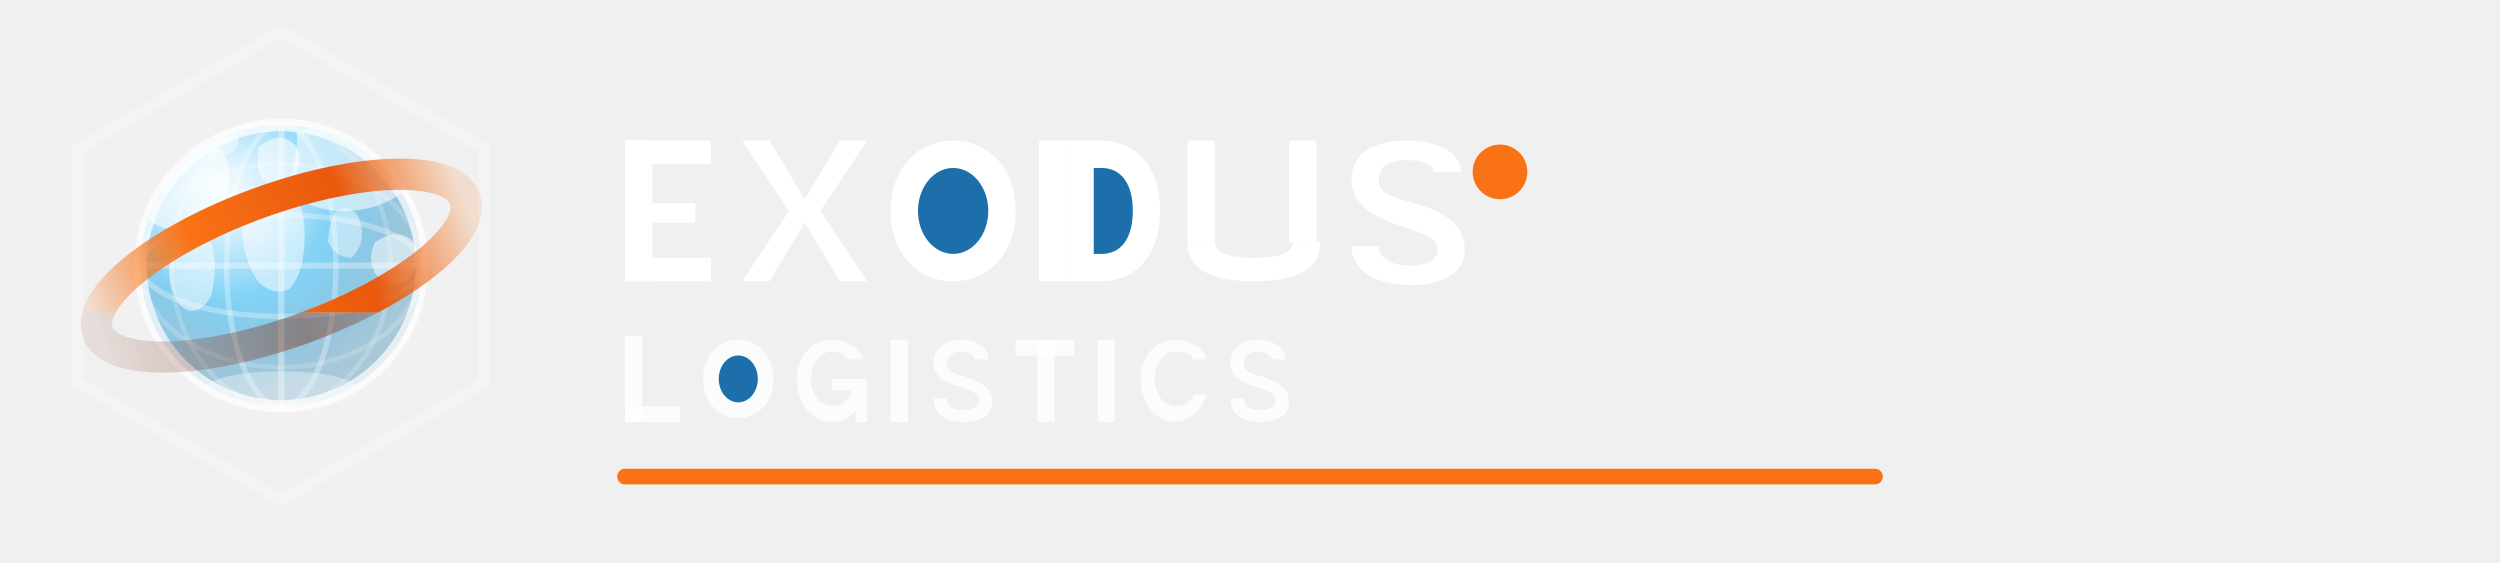
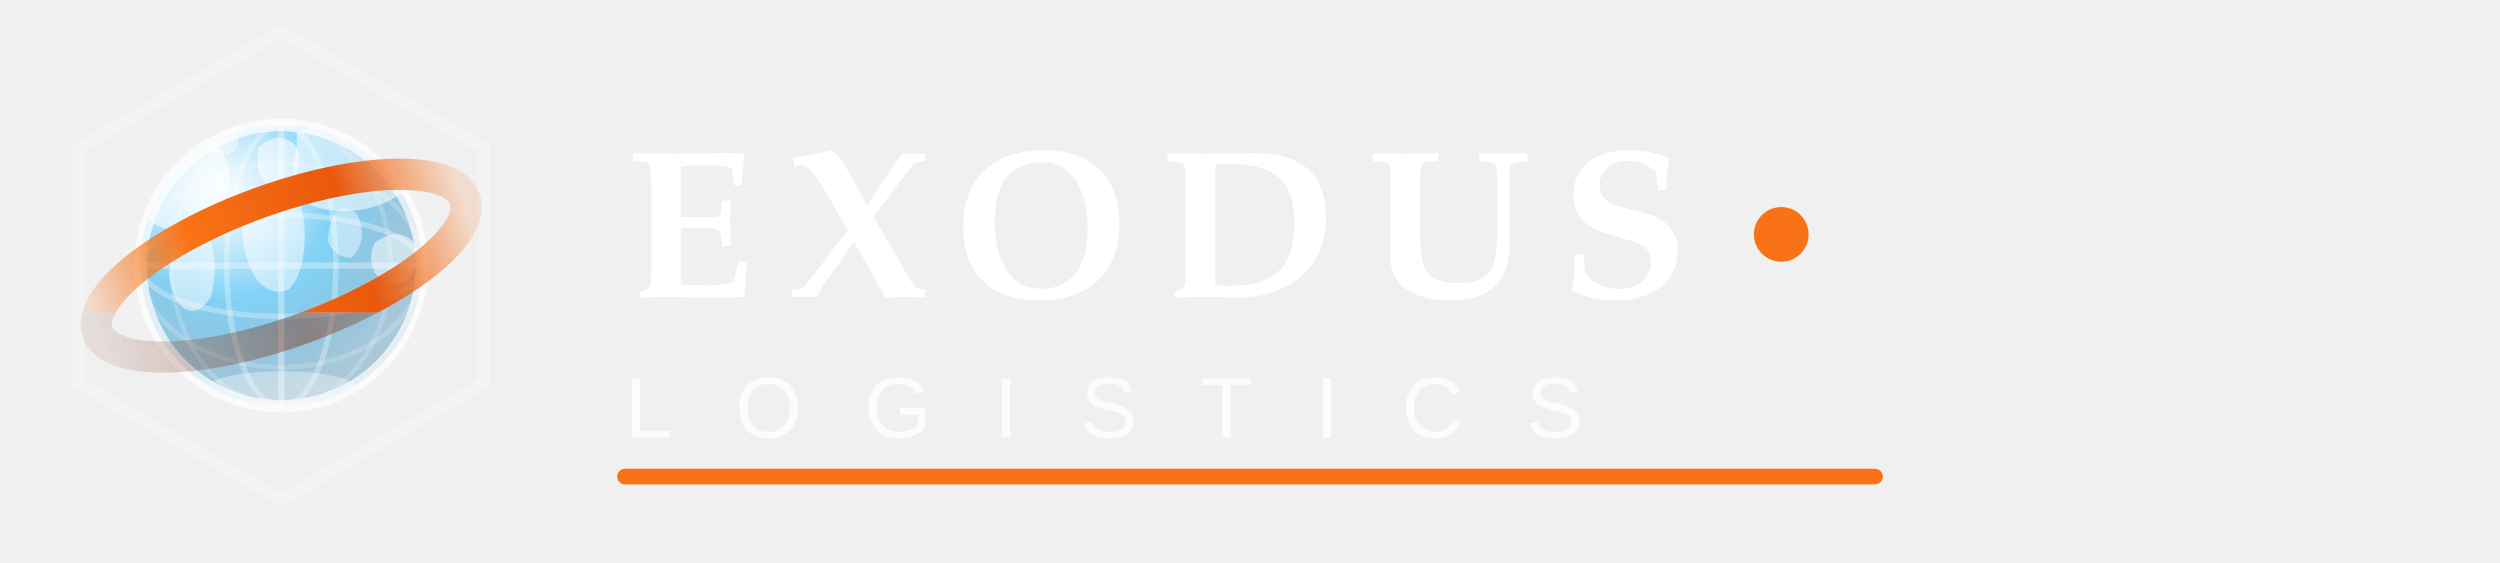
- <svg xmlns="http://www.w3.org/2000/svg" viewBox="0 0 320 72" width="320" height="72" fill="none">
+ <svg xmlns="http://www.w3.org/2000/svg" viewBox="0 0 320 72" width="640" height="144" fill="none">
  <defs>
    <radialGradient id="gOcean" cx="35%" cy="28%" r="70%">
      <stop offset="0%" stop-color="#bae6fd" stop-opacity="0.95" />
      <stop offset="50%" stop-color="#38bdf8" stop-opacity="0.6" />
      <stop offset="100%" stop-color="#0369a1" stop-opacity="0.3" />
    </radialGradient>
    <radialGradient id="gShine" cx="28%" cy="22%" r="40%">
      <stop offset="0%" stop-color="#ffffff" stop-opacity="0.9" />
      <stop offset="100%" stop-color="#ffffff" stop-opacity="0" />
    </radialGradient>
    <linearGradient id="gRingF" x1="0%" y1="0%" x2="100%" y2="0%">
      <stop offset="0%" stop-color="#f97316" stop-opacity="0.15" />
      <stop offset="30%" stop-color="#f97316" stop-opacity="1" />
      <stop offset="70%" stop-color="#ea580c" stop-opacity="1" />
      <stop offset="100%" stop-color="#f97316" stop-opacity="0.15" />
    </linearGradient>
    <linearGradient id="gRingB" x1="0%" y1="0%" x2="100%" y2="0%">
      <stop offset="0%" stop-color="#7c2d12" stop-opacity="0.1" />
      <stop offset="50%" stop-color="#7c2d12" stop-opacity="0.45" />
      <stop offset="100%" stop-color="#7c2d12" stop-opacity="0.1" />
    </linearGradient>
    <clipPath id="gC">
      <circle cx="36" cy="34" r="18" />
    </clipPath>
    <clipPath id="gRB">
      <rect x="0" y="40" width="72" height="20" />
    </clipPath>
    <clipPath id="gRF">
      <rect x="0" y="0" width="72" height="40" />
    </clipPath>
  </defs>
+   <rect width="320" height="72" fill="transparent" />
  <polygon points="36,4 62,19 62,49 36,64 10,49 10,19" fill="none" stroke="rgba(255,255,255,0.25)" stroke-width="1.5" />
  <polygon points="36,11 56,22.5 56,45.5 36,57 16,45.5 16,22.5" fill="rgba(255,255,255,0.08)" />
  <circle cx="36" cy="34" r="18" fill="url(#gOcean)" stroke="rgba(255,255,255,0.7)" stroke-width="1.6" />
  <g clip-path="url(#gC)">
-     <path d="M18 22 Q20 18 24 17 Q27 16 28 19 Q30 21 29 25 Q27 28 24 29 Q21 30 19 28 Q17 26 18 22Z" fill="rgba(255,255,255,0.55)" />
+     <path d="M18 22 Q20 18 24 17 Q27 16 28 19 Q30 21 29 25 Q27 28 24 29 Q21 30 19 28 Q17 26 18 22 Z" fill="rgba(255,255,255,0.55)" />
    <ellipse cx="28" cy="18" rx="2.5" ry="2" fill="rgba(255,255,255,0.4)" />
-     <path d="M23 31 Q25 29 27 31 Q28 34 27 38 Q25 41 23 39 Q21 36 22 33Z" fill="rgba(255,255,255,0.5)" />
-     <path d="M33 19 Q35 17 37 18 Q39 19 38 22 Q37 24 35 24 Q33 23 33 21Z" fill="rgba(255,255,255,0.55)" />
-     <path d="M33 25 Q35 23 37 24 Q39 26 39 30 Q39 35 37 37 Q35 38 33 36 Q31 33 31 29 Q31 26 33 25Z" fill="rgba(255,255,255,0.5)" />
-     <path d="M38 17 Q42 15 47 16 Q51 17 52 20 Q53 23 51 25 Q48 27 44 27 Q40 27 38 25 Q37 22 38 19Z" fill="rgba(255,255,255,0.55)" />
-     <path d="M43 27 Q45 26 46 28 Q47 31 45 33 Q43 33 42 31 Q42 29 43 27Z" fill="rgba(255,255,255,0.45)" />
-     <path d="M48 31 Q51 29 53 31 Q54 34 52 36 Q50 37 48 35 Q47 33 48 31Z" fill="rgba(255,255,255,0.5)" />
+     <path d="M23 31 Q25 29 27 31 Q28 34 27 38 Q25 41 23 39 Q21 36 22 33 Z" fill="rgba(255,255,255,0.5)" />
+     <path d="M33 19 Q35 17 37 18 Q39 19 38 22 Q37 24 35 24 Q33 23 33 21 Z" fill="rgba(255,255,255,0.55)" />
+     <path d="M33 25 Q35 23 37 24 Q39 26 39 30 Q39 35 37 37 Q35 38 33 36 Q31 33 31 29 Q31 26 33 25 Z" fill="rgba(255,255,255,0.5)" />
+     <path d="M38 17 Q42 15 47 16 Q51 17 52 20 Q53 23 51 25 Q48 27 44 27 Q40 27 38 25 Q37 22 38 19 Z" fill="rgba(255,255,255,0.55)" />
+     <path d="M43 27 Q45 26 46 28 Q47 31 45 33 Q43 33 42 31 Q42 29 43 27 Z" fill="rgba(255,255,255,0.45)" />
+     <path d="M48 31 Q51 29 53 31 Q54 34 52 36 Q50 37 48 35 Q47 33 48 31 Z" fill="rgba(255,255,255,0.5)" />
    <ellipse cx="36" cy="50" rx="10" ry="2.5" fill="rgba(255,255,255,0.35)" />
  </g>
  <ellipse cx="36" cy="34" rx="18" ry="6.5" fill="none" stroke="rgba(255,255,255,0.3)" stroke-width="0.7" />
  <ellipse cx="36" cy="34" rx="18" ry="13" fill="none" stroke="rgba(255,255,255,0.18)" stroke-width="0.6" />
  <ellipse cx="36" cy="34" rx="7" ry="18" fill="none" stroke="rgba(255,255,255,0.3)" stroke-width="0.7" />
  <ellipse cx="36" cy="34" rx="14" ry="18" fill="none" stroke="rgba(255,255,255,0.18)" stroke-width="0.6" />
  <line x1="18" y1="34" x2="54" y2="34" stroke="rgba(255,255,255,0.35)" stroke-width="0.8" />
  <line x1="36" y1="16" x2="36" y2="52" stroke="rgba(255,255,255,0.35)" stroke-width="0.8" />
  <g clip-path="url(#gRB)">
    <ellipse cx="36" cy="34" rx="25" ry="8.5" fill="none" stroke="url(#gRingB)" stroke-width="4" transform="rotate(-20,36,34)" />
  </g>
  <circle cx="36" cy="34" r="18" fill="url(#gShine)" />
  <g clip-path="url(#gRF)">
    <ellipse cx="36" cy="34" rx="25" ry="8.5" fill="none" stroke="url(#gRingF)" stroke-width="4" transform="rotate(-20,36,34)" />
  </g>
-   <rect x="80" y="18" width="3.5" height="18" fill="white" />
-   <rect x="80" y="18" width="11" height="3" fill="white" />
-   <rect x="80" y="26" width="9" height="2.5" fill="white" />
-   <rect x="80" y="33" width="11" height="3" fill="white" />
-   <polygon points="95,18 98.5,18 103,25.5 107.5,18 111,18 105,27 111,36 107.5,36 103,28.5 98.5,36 95,36 101,27" fill="white" />
-   <path d="M114 27 C114 21.5 117.5 18 122 18 C126.5 18 130 21.5 130 27 C130 32.5 126.5 36 122 36 C117.5 36 114 32.5 114 27Z" fill="white" />
-   <path d="M117.5 27 C117.5 23.5 119.5 21.5 122 21.5 C124.5 21.5 126.5 23.5 126.5 27 C126.5 30.5 124.5 32.5 122 32.5 C119.5 32.5 117.5 30.5 117.5 27Z" fill="rgba(255,255,255,0)" />
-   <ellipse cx="122" cy="27" rx="4.5" ry="5.5" fill="#1d6fab" />
-   <rect x="133" y="18" width="3.5" height="18" fill="white" />
-   <path d="M136.5 18 L141 18 C145.5 18 148.5 21.5 148.5 27 C148.5 32.5 145.5 36 141 36 L136.5 36Z" fill="white" />
-   <path d="M140 21.5 L141 21.5 C143.5 21.5 145 23.5 145 27 C145 30.5 143.5 32.5 141 32.5 L140 32.5Z" fill="#1d6fab" />
-   <rect x="152" y="18" width="3.5" height="13" fill="white" />
-   <rect x="165" y="18" width="3.5" height="13" fill="white" />
-   <path d="M152 31 Q152 36 160.5 36 Q169 36 169 31 L165.5 31 Q165.5 33 160.5 33 Q155.5 33 155.5 31Z" fill="white" />
-   <path d="M173 23 C173 19.5 176 18 180 18 C184 18 187 19.5 187 22 L183.5 22 C183.5 21 182 20.5 180 20.5 C178 20.5 176.5 21.2 176.5 23 C176.5 24.8 178 25.2 181 26 C184.5 27 187.5 28.5 187.5 32 C187.5 35 184.5 36.5 180.5 36.5 C176.5 36.5 173 34.8 173 31.5 L176.5 31.5 C176.5 33 178 34 180.5 34 C183 34 184 33 184 32 C184 30.5 182.5 30 179.5 29 C176.5 28 173 26.5 173 23Z" fill="white" />
-   <circle cx="192" cy="22" r="3.5" fill="#f97316" />
-   <g fill="rgba(255,255,255,0.82)" transform="translate(80,43)">
-     <rect x="0" y="0" width="2.2" height="11" />
-     <rect x="0" y="9" width="7" height="2" />
-     <path d="M10 5.5 C10 2.5 12 0.5 14.5 0.5 C17 0.5 19 2.5 19 5.5 C19 8.5 17 10.5 14.5 10.5 C12 10.5 10 8.5 10 5.5Z" />
-     <ellipse cx="14.5" cy="5.5" rx="2.5" ry="3" fill="#1d6fab" />
-     <path d="M22 5.5 C22 2.5 24 0.5 26.5 0.5 C28.5 0.5 30 1.5 30.5 3 L28.5 3 C28.2 2.3 27.4 2 26.5 2 C25 2 23.8 3.5 23.8 5.5 C23.8 7.5 25 9 26.5 9 C27.8 9 28.8 8.2 29 7 L26.5 7 L26.5 5.5 L31 5.5 L31 11 L29.5 11 L29.5 9.5 C28.8 10.5 27.8 11 26.5 11 C24 11 22 8.8 22 5.5Z" />
-     <rect x="34" y="0.5" width="2.2" height="10.5" />
-     <path d="M39.5 3.5 C39.5 1.5 41 0.5 43 0.5 C45 0.5 46.5 1.5 46.5 3 L44.8 3 C44.8 2.5 44 2 43 2 C42 2 41.2 2.5 41.2 3.5 C41.2 4.5 42 4.8 43.5 5.2 C45.3 5.8 47 6.5 47 8.5 C47 10.2 45.5 11 43.2 11 C41 11 39.5 10 39.5 8 L41.2 8 C41.2 9 42 9.5 43.2 9.5 C44.5 9.5 45.3 9 45.3 8.3 C45.3 7.3 44.3 7 42.8 6.5 C41 6 39.5 5.2 39.5 3.5Z" />
-     <rect x="50" y="0.5" width="7.5" height="2" />
-     <rect x="52.8" y="0.5" width="2.2" height="10.5" />
-     <rect x="60.5" y="0.5" width="2.2" height="10.5" />
-     <path d="M66 5.5 C66 2.5 68 0.5 70.5 0.5 C72.5 0.5 74 1.5 74.5 3 L72.8 3 C72.5 2.3 71.7 2 70.5 2 C69 2 67.8 3.5 67.8 5.5 C67.8 7.5 69 9 70.5 9 C71.7 9 72.5 8.3 72.8 7.5 L74.5 7.5 C74 9 72.5 11 70.5 11 C68 11 66 8.8 66 5.5Z" />
-     <path d="M77.5 3.5 C77.5 1.5 79 0.5 81 0.5 C83 0.5 84.5 1.5 84.5 3 L82.8 3 C82.8 2.5 82 2 81 2 C80 2 79.2 2.5 79.2 3.5 C79.2 4.5 80 4.8 81.5 5.2 C83.3 5.8 85 6.5 85 8.5 C85 10.2 83.5 11 81.2 11 C79 11 77.5 10 77.5 8 L79.2 8 C79.2 9 80 9.5 81.2 9.5 C82.5 9.5 83.3 9 83.3 8.3 C83.3 7.3 82.3 7 80.8 6.5 C79 6 77.5 5.2 77.5 3.5Z" />
-   </g>
+   <text x="80" y="38" font-family="'Palatino Linotype', 'Book Antiqua', Palatino, 'Times New Roman', Times, serif" font-size="27" font-weight="bold" letter-spacing="4" fill="#ffffff">EXODUS</text>
+   <circle cx="228" cy="30" r="3.5" fill="#f97316" />
+   <text x="80" y="56" font-family="'Arial Narrow', Arial, 'Helvetica Narrow', Helvetica, sans-serif" font-size="11" font-weight="normal" letter-spacing="8" fill="rgba(255,255,255,0.82)">LOGISTICS</text>
  <line x1="80" y1="61" x2="240" y2="61" stroke="#f97316" stroke-width="2" stroke-linecap="round" />
</svg>
